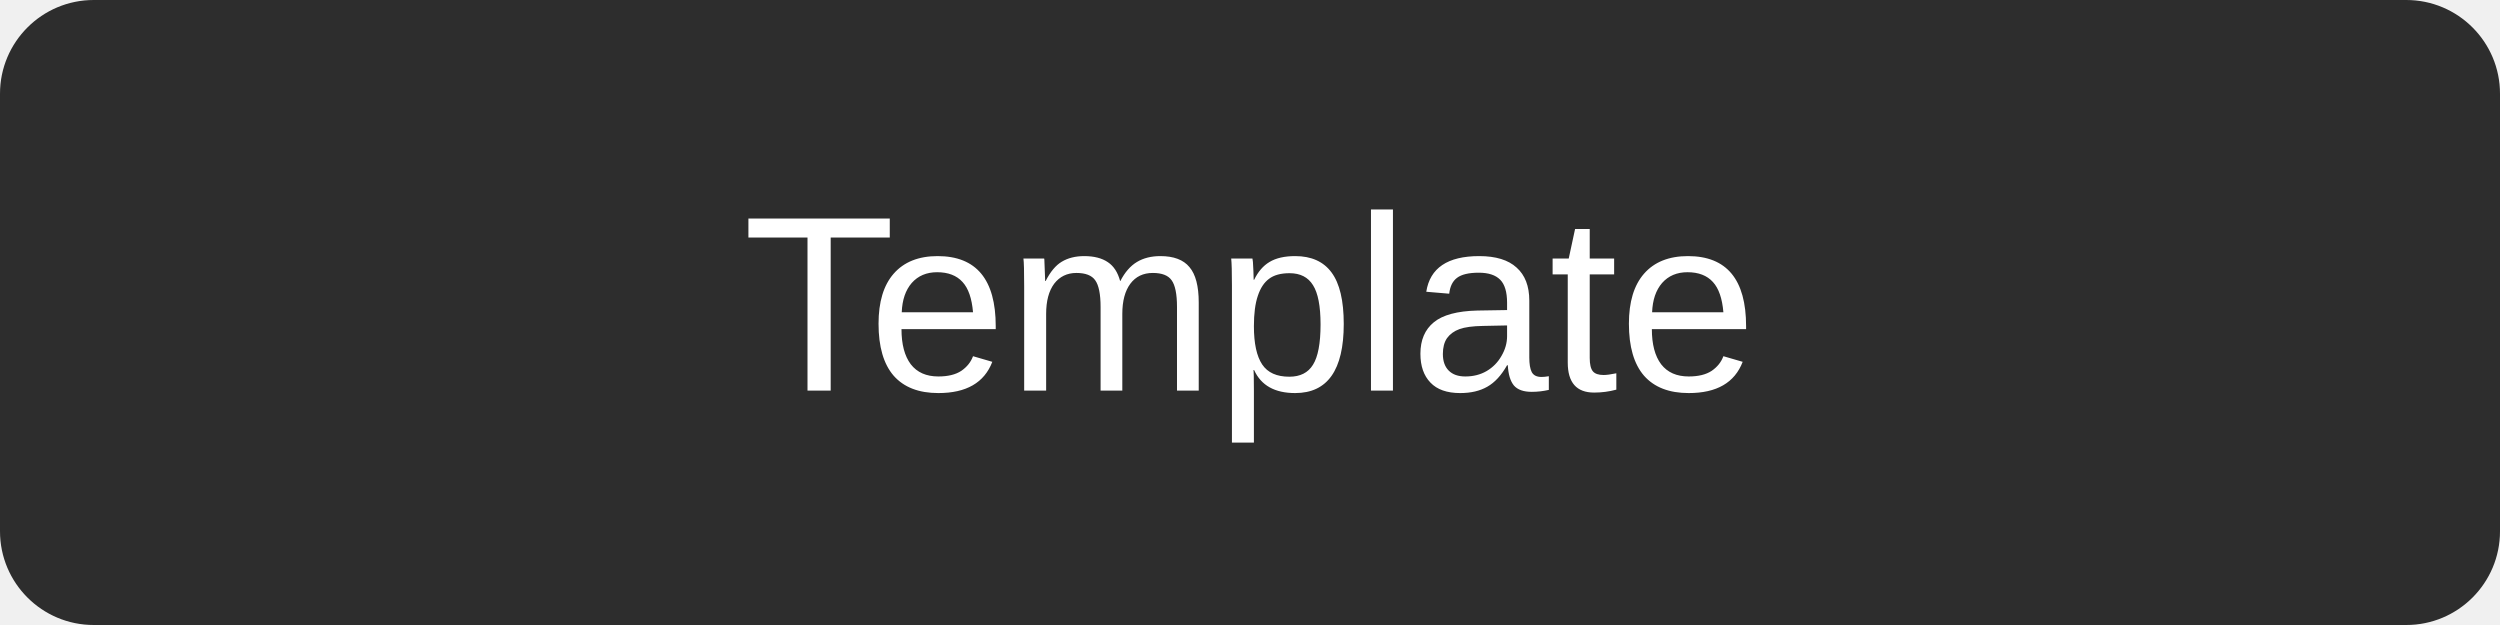
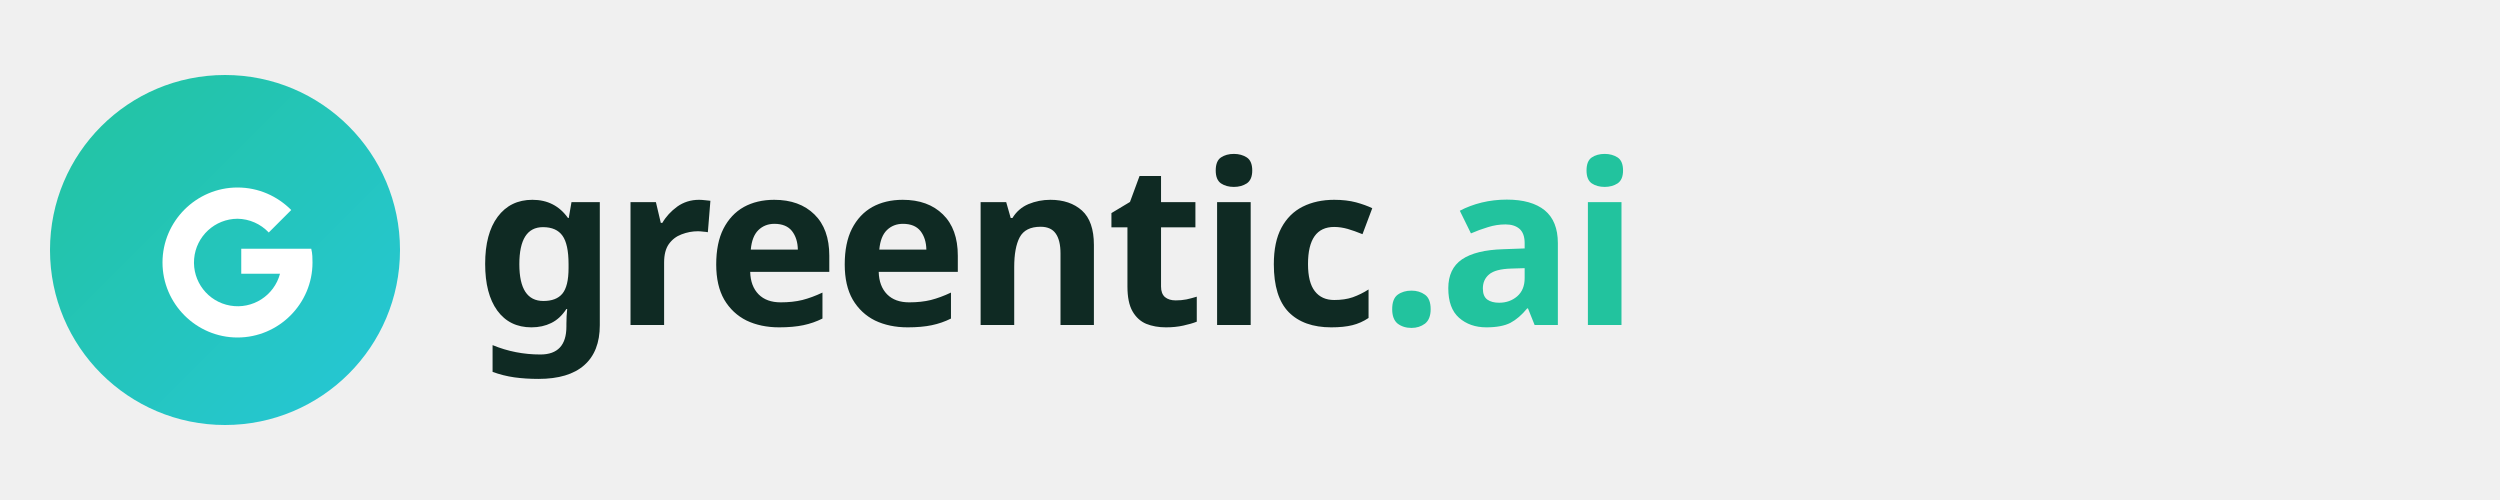
- <svg xmlns="http://www.w3.org/2000/svg" width="160" height="40" viewBox="0 0 160 40" fill="none">
-   <rect width="160" height="40" rx="6" fill="#2D2D2D" />
-   <text x="80" y="25" text-anchor="middle" font-family="'Helvetica Neue', Arial" font-size="16" fill="#FFFFFF">
-     Template
+ <svg xmlns="http://www.w3.org/2000/svg" width="200" height="40" viewBox="0 0 200 40" fill="none" role="img" aria-label="greentic.ai">
+   <defs>
+     <linearGradient id="greentic-teal" x1="0" y1="0" x2="1" y2="1">
+       <stop offset="0%" stop-color="#22C39E" />
+       <stop offset="100%" stop-color="#26C7D9" />
+     </linearGradient>
+   </defs>
+   <g transform="translate(4 6)">
+     <circle cx="14" cy="14" r="14" fill="url(#greentic-teal)" />
+     <path d="M9 15c0-3.3 2.7-6 6-6 1.7 0 3.2.7 4.3 1.8l-1.8 1.8A3.5 3.5 0 0 0 15 11.5a3.5 3.5 0 1 0 3.4 4.4h-3.1v-2h5.6c.1.4.1.8.1 1.1 0 3.3-2.7 6-6 6s-6-2.7-6-6z" fill="#FFFFFF" />
+   </g>
+   <text x="38" y="26" font-family="'Poppins', 'Segoe UI', sans-serif" font-size="18" font-weight="700" fill="#0F2A23" letter-spacing="-0.02em">
+     greentic<tspan fill="#22C39E">.ai</tspan>
  </text>
</svg>
